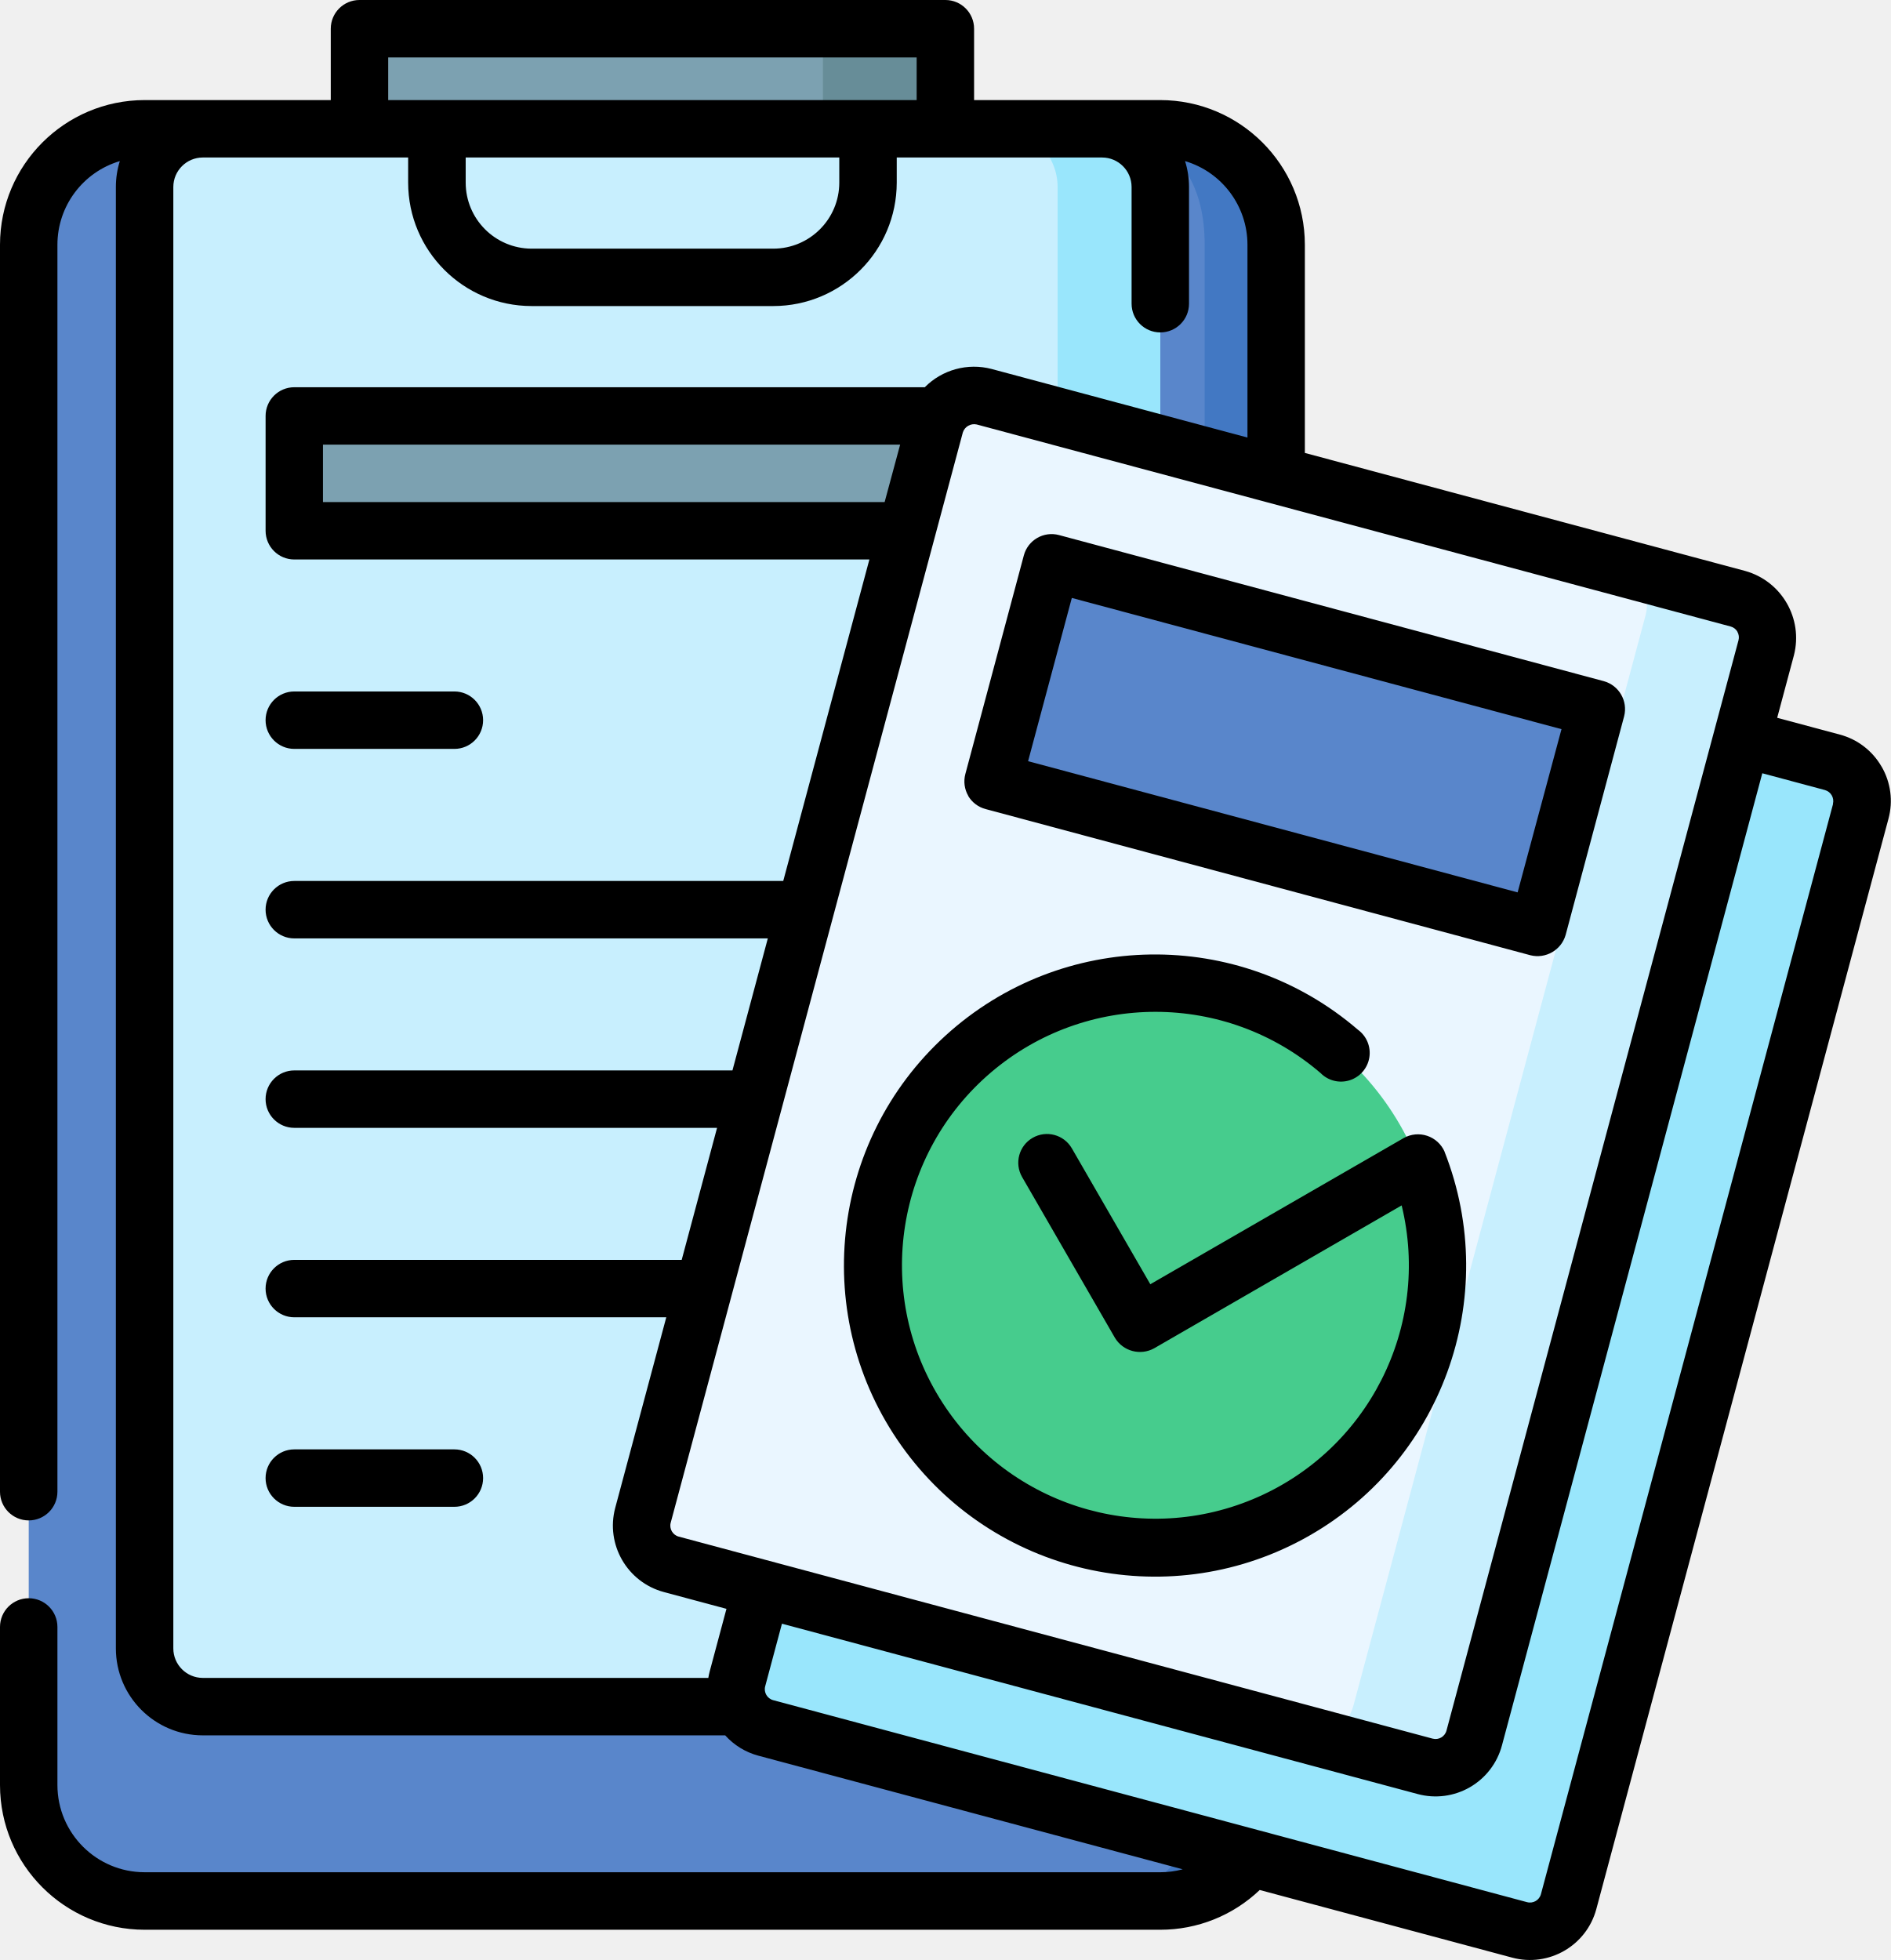
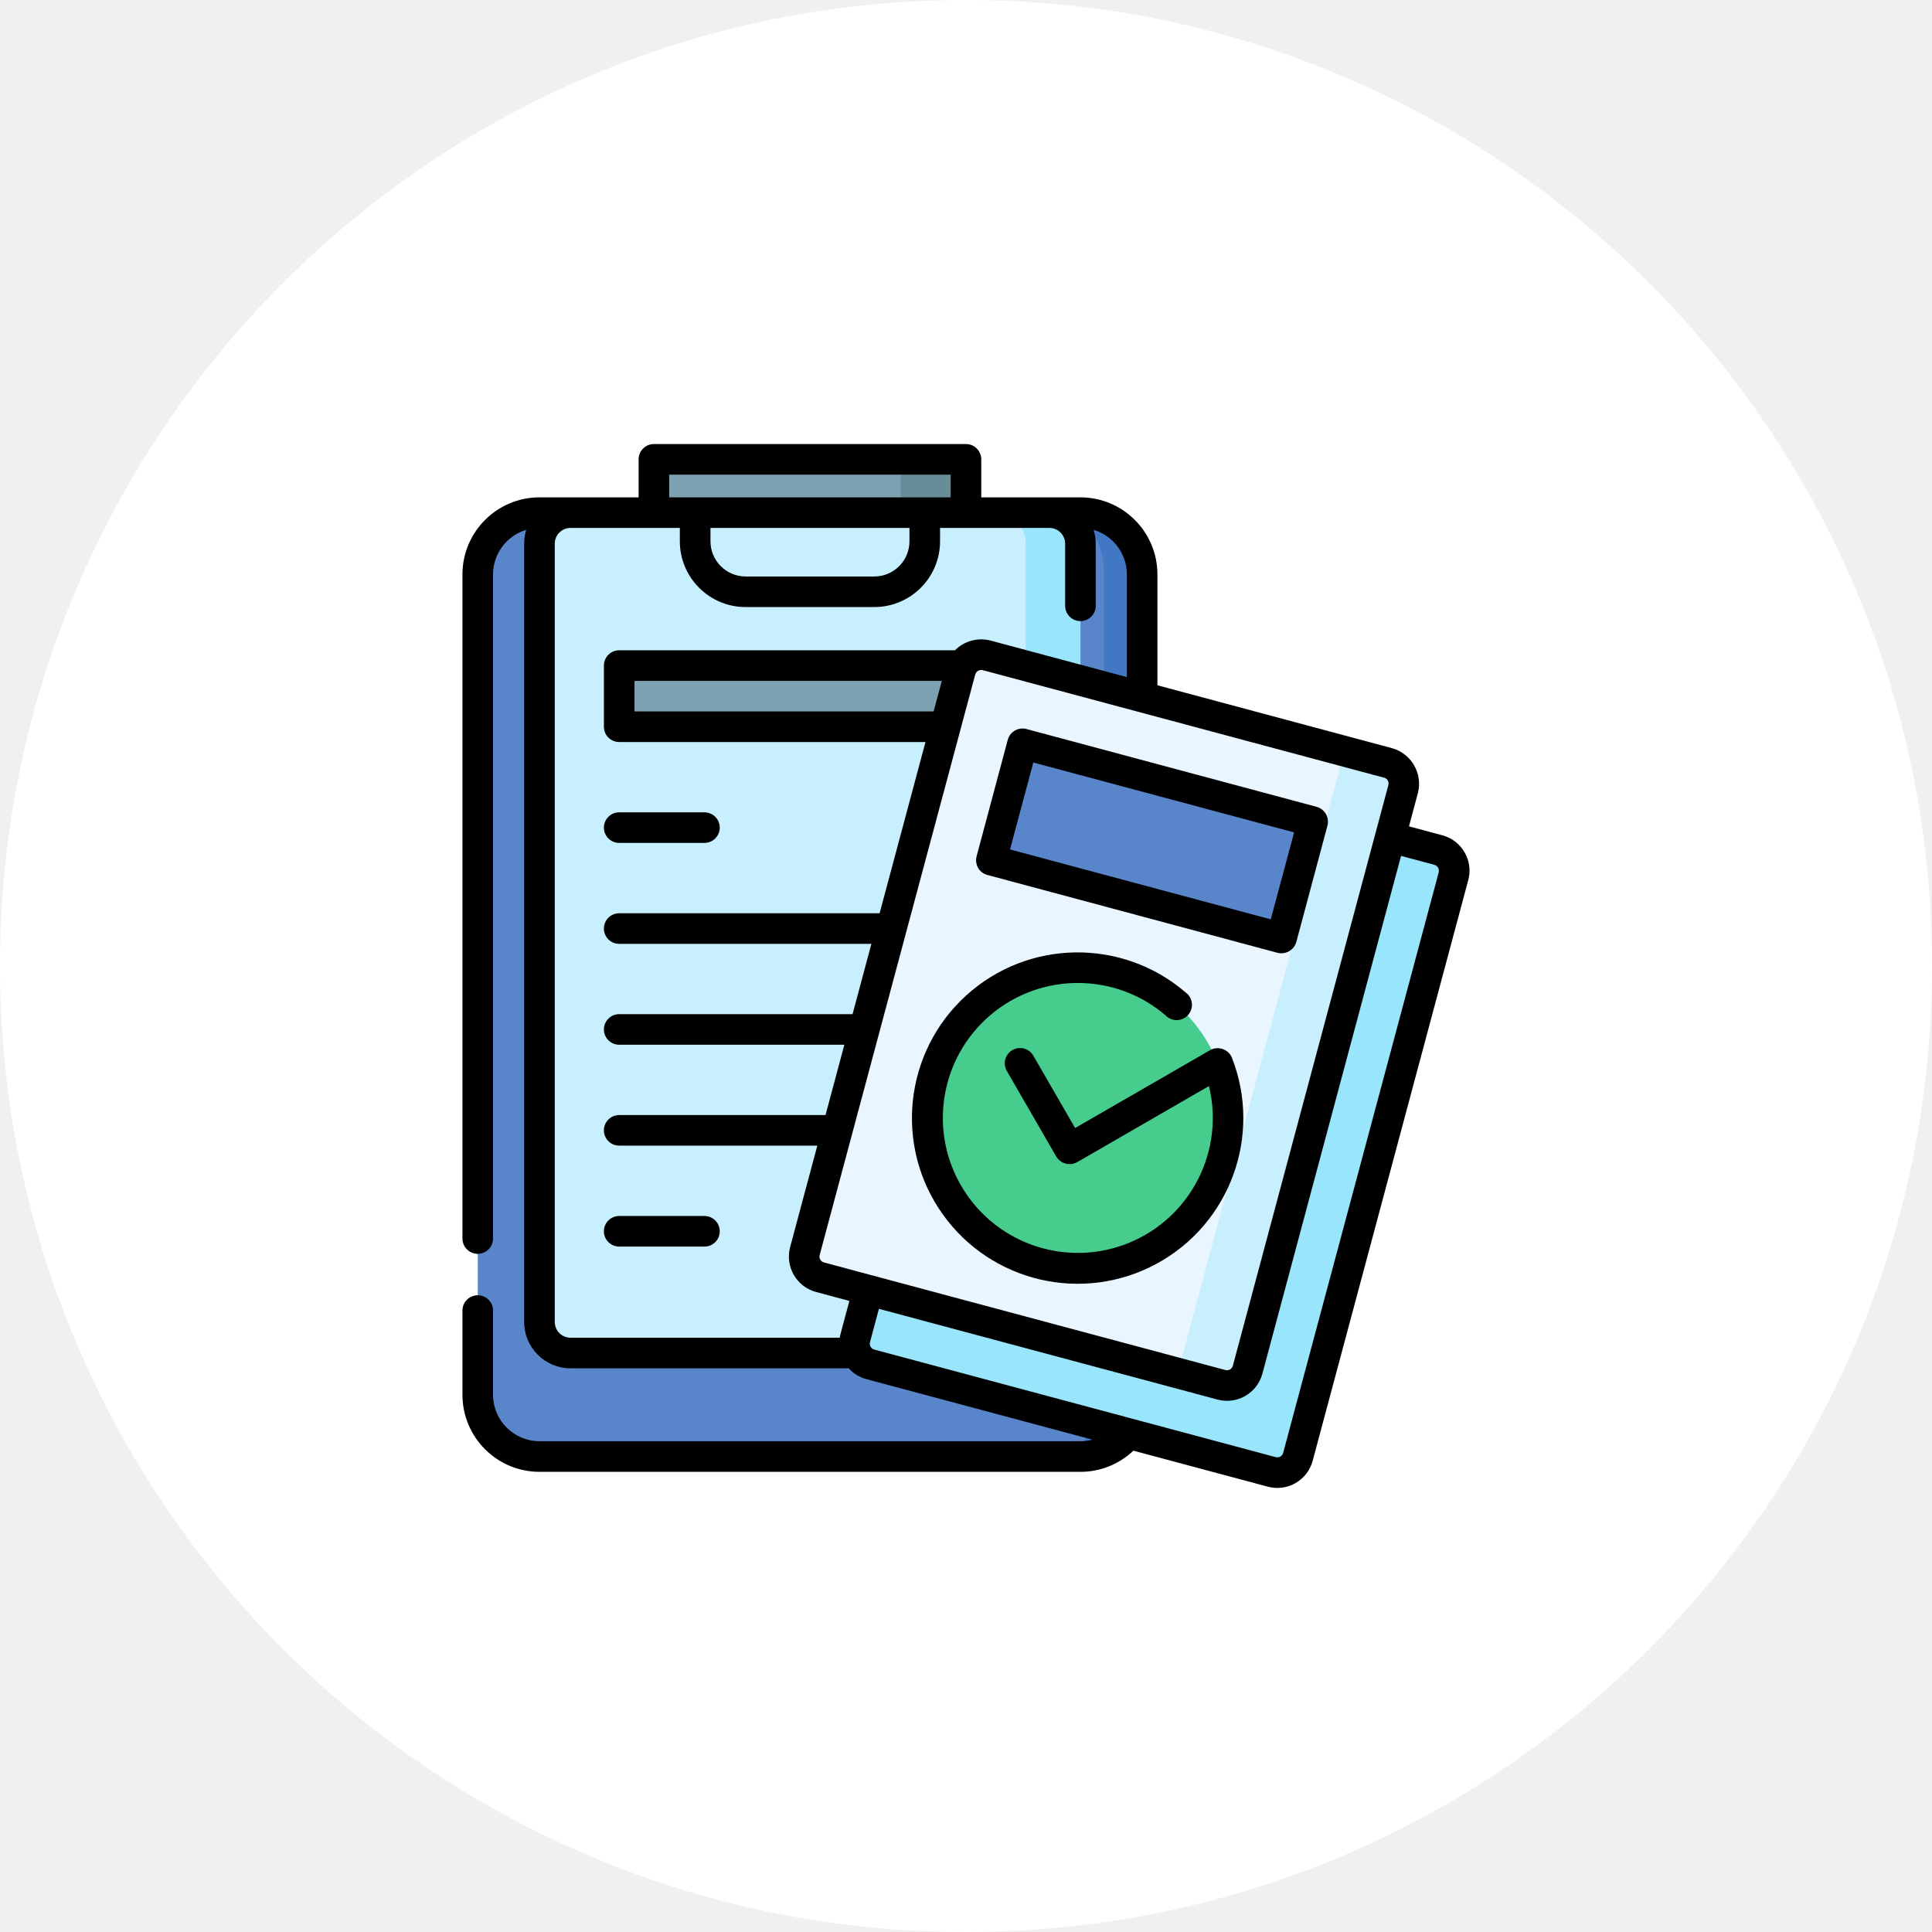
- <svg xmlns="http://www.w3.org/2000/svg" width="64.638" height="67" viewBox="0 0 64.638 67">
-   <g id="verificado" transform="translate(-1.181)">
-     <g id="Grupo_108349" data-name="Grupo 108349">
-       <path id="Trazado_155910" data-name="Trazado 155910" d="M33.5.981V4.4l-9.714.658L13.47,4.4V.981Z" fill="#7ca1b1" />
-       <path id="Trazado_155911" data-name="Trazado 155911" d="M33.5.982V4.4l-4.188.262V1.8a.817.817,0,0,0-.818-.817H33.5Z" fill="#678d98" />
-       <path id="Trazado_155912" data-name="Trazado 155912" d="M44.8,8.363V61.024a3.961,3.961,0,0,1-3.961,3.961H6.125a3.962,3.962,0,0,1-3.962-3.961V8.363A3.962,3.962,0,0,1,6.125,4.4h2.09L23.484,5.409,38.4,4.4h2.443A3.961,3.961,0,0,1,44.8,8.363Z" fill="#5986cb" />
-       <path id="Trazado_155913" data-name="Trazado 155913" d="M44.8,8.363V61.024a3.961,3.961,0,0,1-3.961,3.961H38.4a3.961,3.961,0,0,0,3.961-3.961V8.363c0-4.1-3.507-3.961-3.507-3.961h1.989A3.961,3.961,0,0,1,44.8,8.363Z" fill="#4278c3" />
-       <path id="Trazado_155914" data-name="Trazado 155914" d="M40.844,6.391V56.349a1.989,1.989,0,0,1-1.989,1.989H8.114a1.988,1.988,0,0,1-1.989-1.989V6.391A1.989,1.989,0,0,1,8.114,4.4h30.74a1.99,1.99,0,0,1,1.989,1.989Z" fill="#c8effe" />
-       <path id="Trazado_155915" data-name="Trazado 155915" d="M40.844,6.391V56.349a1.989,1.989,0,0,1-1.989,1.989h-3.51a1.988,1.988,0,0,0,1.989-1.989V6.391A1.989,1.989,0,0,0,35.345,4.4h3.51a1.99,1.99,0,0,1,1.989,1.989Z" fill="#99e6fc" />
-       <path id="Trazado_155916" data-name="Trazado 155916" d="M11.241,14.219H36.326v3.926H11.241Z" fill="#7ca1b1" />
-       <path id="Trazado_155917" data-name="Trazado 155917" d="M63.823,26.059,38.051,19.154a1.368,1.368,0,0,0-1.676.967l-9.986,37.27a1.368,1.368,0,0,0,.967,1.676l25.771,6.905A1.368,1.368,0,0,0,54.8,65l9.986-37.27a1.368,1.368,0,0,0-.967-1.676Z" fill="#99e6fc" />
-       <path id="Trazado_155918" data-name="Trazado 155918" d="M61.561,22.143,51.575,59.412a1.369,1.369,0,0,1-1.675.968L24.128,53.475A1.37,1.37,0,0,1,23.16,51.8l9.986-37.269a1.369,1.369,0,0,1,1.676-.968l25.772,6.906a1.368,1.368,0,0,1,.967,1.676Z" fill="#eaf6ff" />
-       <path id="Trazado_155919" data-name="Trazado 155919" d="M61.561,22.143l-9.986,37.27a1.369,1.369,0,0,1-1.675.968l-4.13-1.107a1.37,1.37,0,0,0,1.676-.968l9.986-37.269a1.367,1.367,0,0,0-.955-1.672l4.117,1.1a1.366,1.366,0,0,1,.967,1.675Z" fill="#c8effe" />
-       <circle id="Elipse_4871" data-name="Elipse 4871" cx="9.646" cy="9.646" r="9.646" transform="translate(31.029 33.617)" fill="#46cc8d" />
-       <path id="Trazado_155920" data-name="Trazado 155920" d="M35.8,21.606H55.095v7.74H35.8Z" transform="translate(8.141 -10.893) rotate(15.009)" fill="#5986cb" />
-     </g>
-     <g id="Grupo_108350" data-name="Grupo 108350">
-       <path id="Trazado_155921" data-name="Trazado 155921" d="M11.241,25.6h5.473a.981.981,0,0,0,0-1.963H11.241a.981.981,0,1,0,0,1.963Z" />
-       <path id="Trazado_155922" data-name="Trazado 155922" d="M16.714,49.545H11.241a.981.981,0,1,0,0,1.963h5.473a.981.981,0,1,0,0-1.963Z" />
-       <path id="Trazado_155923" data-name="Trazado 155923" d="M65.5,26.206a2.334,2.334,0,0,0-1.427-1.095l-2.141-.574.573-2.14a2.379,2.379,0,0,0-1.661-2.878L45.786,15.483V8.364a4.949,4.949,0,0,0-4.943-4.943H34.479V.981A.981.981,0,0,0,33.5,0H13.469a.981.981,0,0,0-.981.981V3.421H6.124A4.949,4.949,0,0,0,1.181,8.364V50.992a.981.981,0,1,0,1.963,0V8.364A2.985,2.985,0,0,1,5.277,5.507a2.963,2.963,0,0,0-.135.884V56.35a2.974,2.974,0,0,0,2.971,2.971H25.971a2.333,2.333,0,0,0,1.131.694L41.612,63.9a2.991,2.991,0,0,1-.769.1H6.124a2.983,2.983,0,0,1-2.98-2.98V55.615a.981.981,0,0,0-1.963,0v5.408a4.949,4.949,0,0,0,4.943,4.943H40.843a4.917,4.917,0,0,0,3.4-1.359l8.629,2.312a2.349,2.349,0,0,0,2.878-1.662l9.986-37.269a2.334,2.334,0,0,0-.235-1.783Zm-4.929-4.611a.386.386,0,0,1,.038.294L50.627,59.159a.387.387,0,0,1-.473.274L24.382,52.527a.388.388,0,0,1-.274-.474l9.986-37.269a.406.406,0,0,1,.474-.274l25.772,6.906a.383.383,0,0,1,.234.18Zm-29.15-4.432h-19.2V15.2H31.951ZM14.451,1.963H32.516V3.421H14.451ZM17.1,5.384H29.871v.858A2.259,2.259,0,0,1,27.614,8.5H19.352A2.259,2.259,0,0,1,17.1,6.241ZM7.106,56.35V6.391A1.009,1.009,0,0,1,8.113,5.384h7.02v.858a4.224,4.224,0,0,0,4.22,4.22h8.262a4.224,4.224,0,0,0,4.22-4.22V5.384h7.02a1.009,1.009,0,0,1,1.008,1.008v3.99a.981.981,0,1,0,1.963,0V6.391a2.958,2.958,0,0,0-.135-.884,2.985,2.985,0,0,1,2.133,2.857v6.593l-8.746-2.344a2.369,2.369,0,0,0-2.284.624H11.241a.981.981,0,0,0-.981.981v3.926a.981.981,0,0,0,.981.981H30.9l-2.945,10.99H11.241a.981.981,0,1,0,0,1.963H27.428l-1.209,4.513H11.241a.981.981,0,1,0,0,1.963H25.693l-1.209,4.513H11.241a.981.981,0,1,0,0,1.963H23.957l-1.745,6.513a2.353,2.353,0,0,0,1.662,2.879l2.14.574-.573,2.14c-.02.074-.035.147-.047.221H8.113A1.009,1.009,0,0,1,7.106,56.35ZM63.842,27.481,53.856,64.75a.387.387,0,0,1-.474.273L27.611,58.118a.387.387,0,0,1-.273-.474l.573-2.14,21.735,5.824a2.348,2.348,0,0,0,2.877-1.662l8.9-33.233,2.141.574a.391.391,0,0,1,.273.474Z" />
-       <path id="Trazado_155924" data-name="Trazado 155924" d="M50.561,39.365A.994.994,0,0,0,49.17,38.9l-8.667,5-2.682-4.645a.981.981,0,0,0-1.7.981l3.172,5.495a1,1,0,0,0,1.341.359l8.461-4.885a8.663,8.663,0,1,1-2.774-4.526A.981.981,0,1,0,47.6,35.2a10.634,10.634,0,1,0,2.959,4.165Z" />
-       <path id="Trazado_155925" data-name="Trazado 155925" d="M34.273,27.2a.982.982,0,0,0,.6.457L53.5,32.655a1,1,0,0,0,1.2-.694l2-7.476a.991.991,0,0,0-.694-1.2L37.38,18.29a.982.982,0,0,0-1.2.694l-2,7.476a.982.982,0,0,0,.1.745ZM37.82,20.44l16.739,4.485-1.5,5.58L36.325,26.02Z" />
+ <svg xmlns="http://www.w3.org/2000/svg" width="124" height="124" viewBox="0 0 124 124">
+   <g transform="translate(4459.333 10509)">
+     <circle cx="62" cy="62" r="62" transform="translate(-4459.333 -10509)" fill="#fff" />
+     <g transform="translate(-4430.833 -10480.5)">
+       <path d="M33.5.981V4.4l-9.714.658L13.47,4.4V.981Z" fill="#7ca1b1" />
+       <path d="M33.5.982V4.4l-4.188.262V1.8a.817.817,0,0,0-.818-.817H33.5Z" fill="#678d98" />
+       <path d="M44.8,8.363V61.024a3.961,3.961,0,0,1-3.961,3.961H6.125a3.962,3.962,0,0,1-3.962-3.961V8.363A3.962,3.962,0,0,1,6.125,4.4h2.09L23.484,5.409,38.4,4.4h2.443A3.961,3.961,0,0,1,44.8,8.363Z" fill="#5986cb" />
+       <path d="M44.8,8.363V61.024a3.961,3.961,0,0,1-3.961,3.961H38.4a3.961,3.961,0,0,0,3.961-3.961V8.363c0-4.1-3.507-3.961-3.507-3.961h1.989A3.961,3.961,0,0,1,44.8,8.363Z" fill="#4278c3" />
+       <path d="M40.844,6.391V56.349a1.989,1.989,0,0,1-1.989,1.989H8.114a1.988,1.988,0,0,1-1.989-1.989V6.391A1.989,1.989,0,0,1,8.114,4.4h30.74a1.99,1.99,0,0,1,1.989,1.989Z" fill="#c8effe" />
+       <path d="M40.844,6.391V56.349a1.989,1.989,0,0,1-1.989,1.989h-3.51a1.988,1.988,0,0,0,1.989-1.989V6.391A1.989,1.989,0,0,0,35.345,4.4h3.51a1.99,1.99,0,0,1,1.989,1.989Z" fill="#99e6fc" />
+       <path d="M11.241,14.219H36.326v3.926H11.241Z" fill="#7ca1b1" />
+       <path d="M63.823,26.059,38.051,19.154a1.368,1.368,0,0,0-1.676.967l-9.986,37.27a1.368,1.368,0,0,0,.967,1.676l25.771,6.905A1.368,1.368,0,0,0,54.8,65l9.986-37.27a1.368,1.368,0,0,0-.967-1.676Z" fill="#99e6fc" />
+       <path d="M61.561,22.143,51.575,59.412a1.369,1.369,0,0,1-1.675.968L24.128,53.475A1.37,1.37,0,0,1,23.16,51.8l9.986-37.269a1.369,1.369,0,0,1,1.676-.968l25.772,6.906a1.368,1.368,0,0,1,.967,1.676Z" fill="#eaf6ff" />
+       <path d="M61.561,22.143l-9.986,37.27a1.369,1.369,0,0,1-1.675.968l-4.13-1.107a1.37,1.37,0,0,0,1.676-.968l9.986-37.269a1.367,1.367,0,0,0-.955-1.672l4.117,1.1a1.366,1.366,0,0,1,.967,1.675Z" fill="#c8effe" />
+       <circle cx="9.646" cy="9.646" r="9.646" transform="translate(31.029 33.617)" fill="#46cc8d" />
+       <path d="M35.8,21.606H55.095v7.74H35.8Z" transform="translate(8.141 -10.893) rotate(15.009)" fill="#5986cb" />
+       <path d="M11.241,25.6h5.473a.981.981,0,0,0,0-1.963H11.241a.981.981,0,1,0,0,1.963Z" />
+       <path d="M16.714,49.545H11.241a.981.981,0,1,0,0,1.963h5.473a.981.981,0,1,0,0-1.963Z" />
+       <path d="M65.5,26.206a2.334,2.334,0,0,0-1.427-1.095l-2.141-.574.573-2.14a2.379,2.379,0,0,0-1.661-2.878L45.786,15.483V8.364a4.949,4.949,0,0,0-4.943-4.943H34.479V.981A.981.981,0,0,0,33.5,0H13.469a.981.981,0,0,0-.981.981V3.421H6.124A4.949,4.949,0,0,0,1.181,8.364V50.992a.981.981,0,1,0,1.963,0V8.364A2.985,2.985,0,0,1,5.277,5.507a2.963,2.963,0,0,0-.135.884V56.35a2.974,2.974,0,0,0,2.971,2.971H25.971a2.333,2.333,0,0,0,1.131.694L41.612,63.9a2.991,2.991,0,0,1-.769.1H6.124a2.983,2.983,0,0,1-2.98-2.98V55.615a.981.981,0,0,0-1.963,0v5.408a4.949,4.949,0,0,0,4.943,4.943H40.843a4.917,4.917,0,0,0,3.4-1.359l8.629,2.312a2.349,2.349,0,0,0,2.878-1.662l9.986-37.269a2.334,2.334,0,0,0-.235-1.783Zm-4.929-4.611a.386.386,0,0,1,.038.294L50.627,59.159a.387.387,0,0,1-.473.274L24.382,52.527a.388.388,0,0,1-.274-.474l9.986-37.269a.406.406,0,0,1,.474-.274l25.772,6.906a.383.383,0,0,1,.234.18Zm-29.15-4.432h-19.2V15.2H31.951ZM14.451,1.963H32.516V3.421H14.451ZM17.1,5.384H29.871v.858A2.259,2.259,0,0,1,27.614,8.5H19.352A2.259,2.259,0,0,1,17.1,6.241ZM7.106,56.35V6.391A1.009,1.009,0,0,1,8.113,5.384h7.02v.858a4.224,4.224,0,0,0,4.22,4.22h8.262a4.224,4.224,0,0,0,4.22-4.22V5.384h7.02a1.009,1.009,0,0,1,1.008,1.008v3.99a.981.981,0,1,0,1.963,0V6.391a2.958,2.958,0,0,0-.135-.884,2.985,2.985,0,0,1,2.133,2.857v6.593l-8.746-2.344a2.369,2.369,0,0,0-2.284.624H11.241a.981.981,0,0,0-.981.981v3.926a.981.981,0,0,0,.981.981H30.9l-2.945,10.99H11.241a.981.981,0,1,0,0,1.963H27.428l-1.209,4.513H11.241a.981.981,0,1,0,0,1.963H25.693l-1.209,4.513H11.241a.981.981,0,1,0,0,1.963H23.957l-1.745,6.513a2.353,2.353,0,0,0,1.662,2.879l2.14.574-.573,2.14c-.02.074-.035.147-.047.221H8.113A1.009,1.009,0,0,1,7.106,56.35ZM63.842,27.481,53.856,64.75a.387.387,0,0,1-.474.273L27.611,58.118a.387.387,0,0,1-.273-.474l.573-2.14,21.735,5.824a2.348,2.348,0,0,0,2.877-1.662l8.9-33.233,2.141.574a.391.391,0,0,1,.273.474Z" />
+       <path d="M50.561,39.365A.994.994,0,0,0,49.17,38.9l-8.667,5-2.682-4.645a.981.981,0,0,0-1.7.981l3.172,5.495a1,1,0,0,0,1.341.359l8.461-4.885a8.663,8.663,0,1,1-2.774-4.526A.981.981,0,1,0,47.6,35.2a10.634,10.634,0,1,0,2.959,4.165Z" />
+       <path d="M34.273,27.2a.982.982,0,0,0,.6.457L53.5,32.655a1,1,0,0,0,1.2-.694l2-7.476a.991.991,0,0,0-.694-1.2L37.38,18.29a.982.982,0,0,0-1.2.694l-2,7.476a.982.982,0,0,0,.1.745ZM37.82,20.44l16.739,4.485-1.5,5.58L36.325,26.02Z" />
    </g>
  </g>
</svg>
